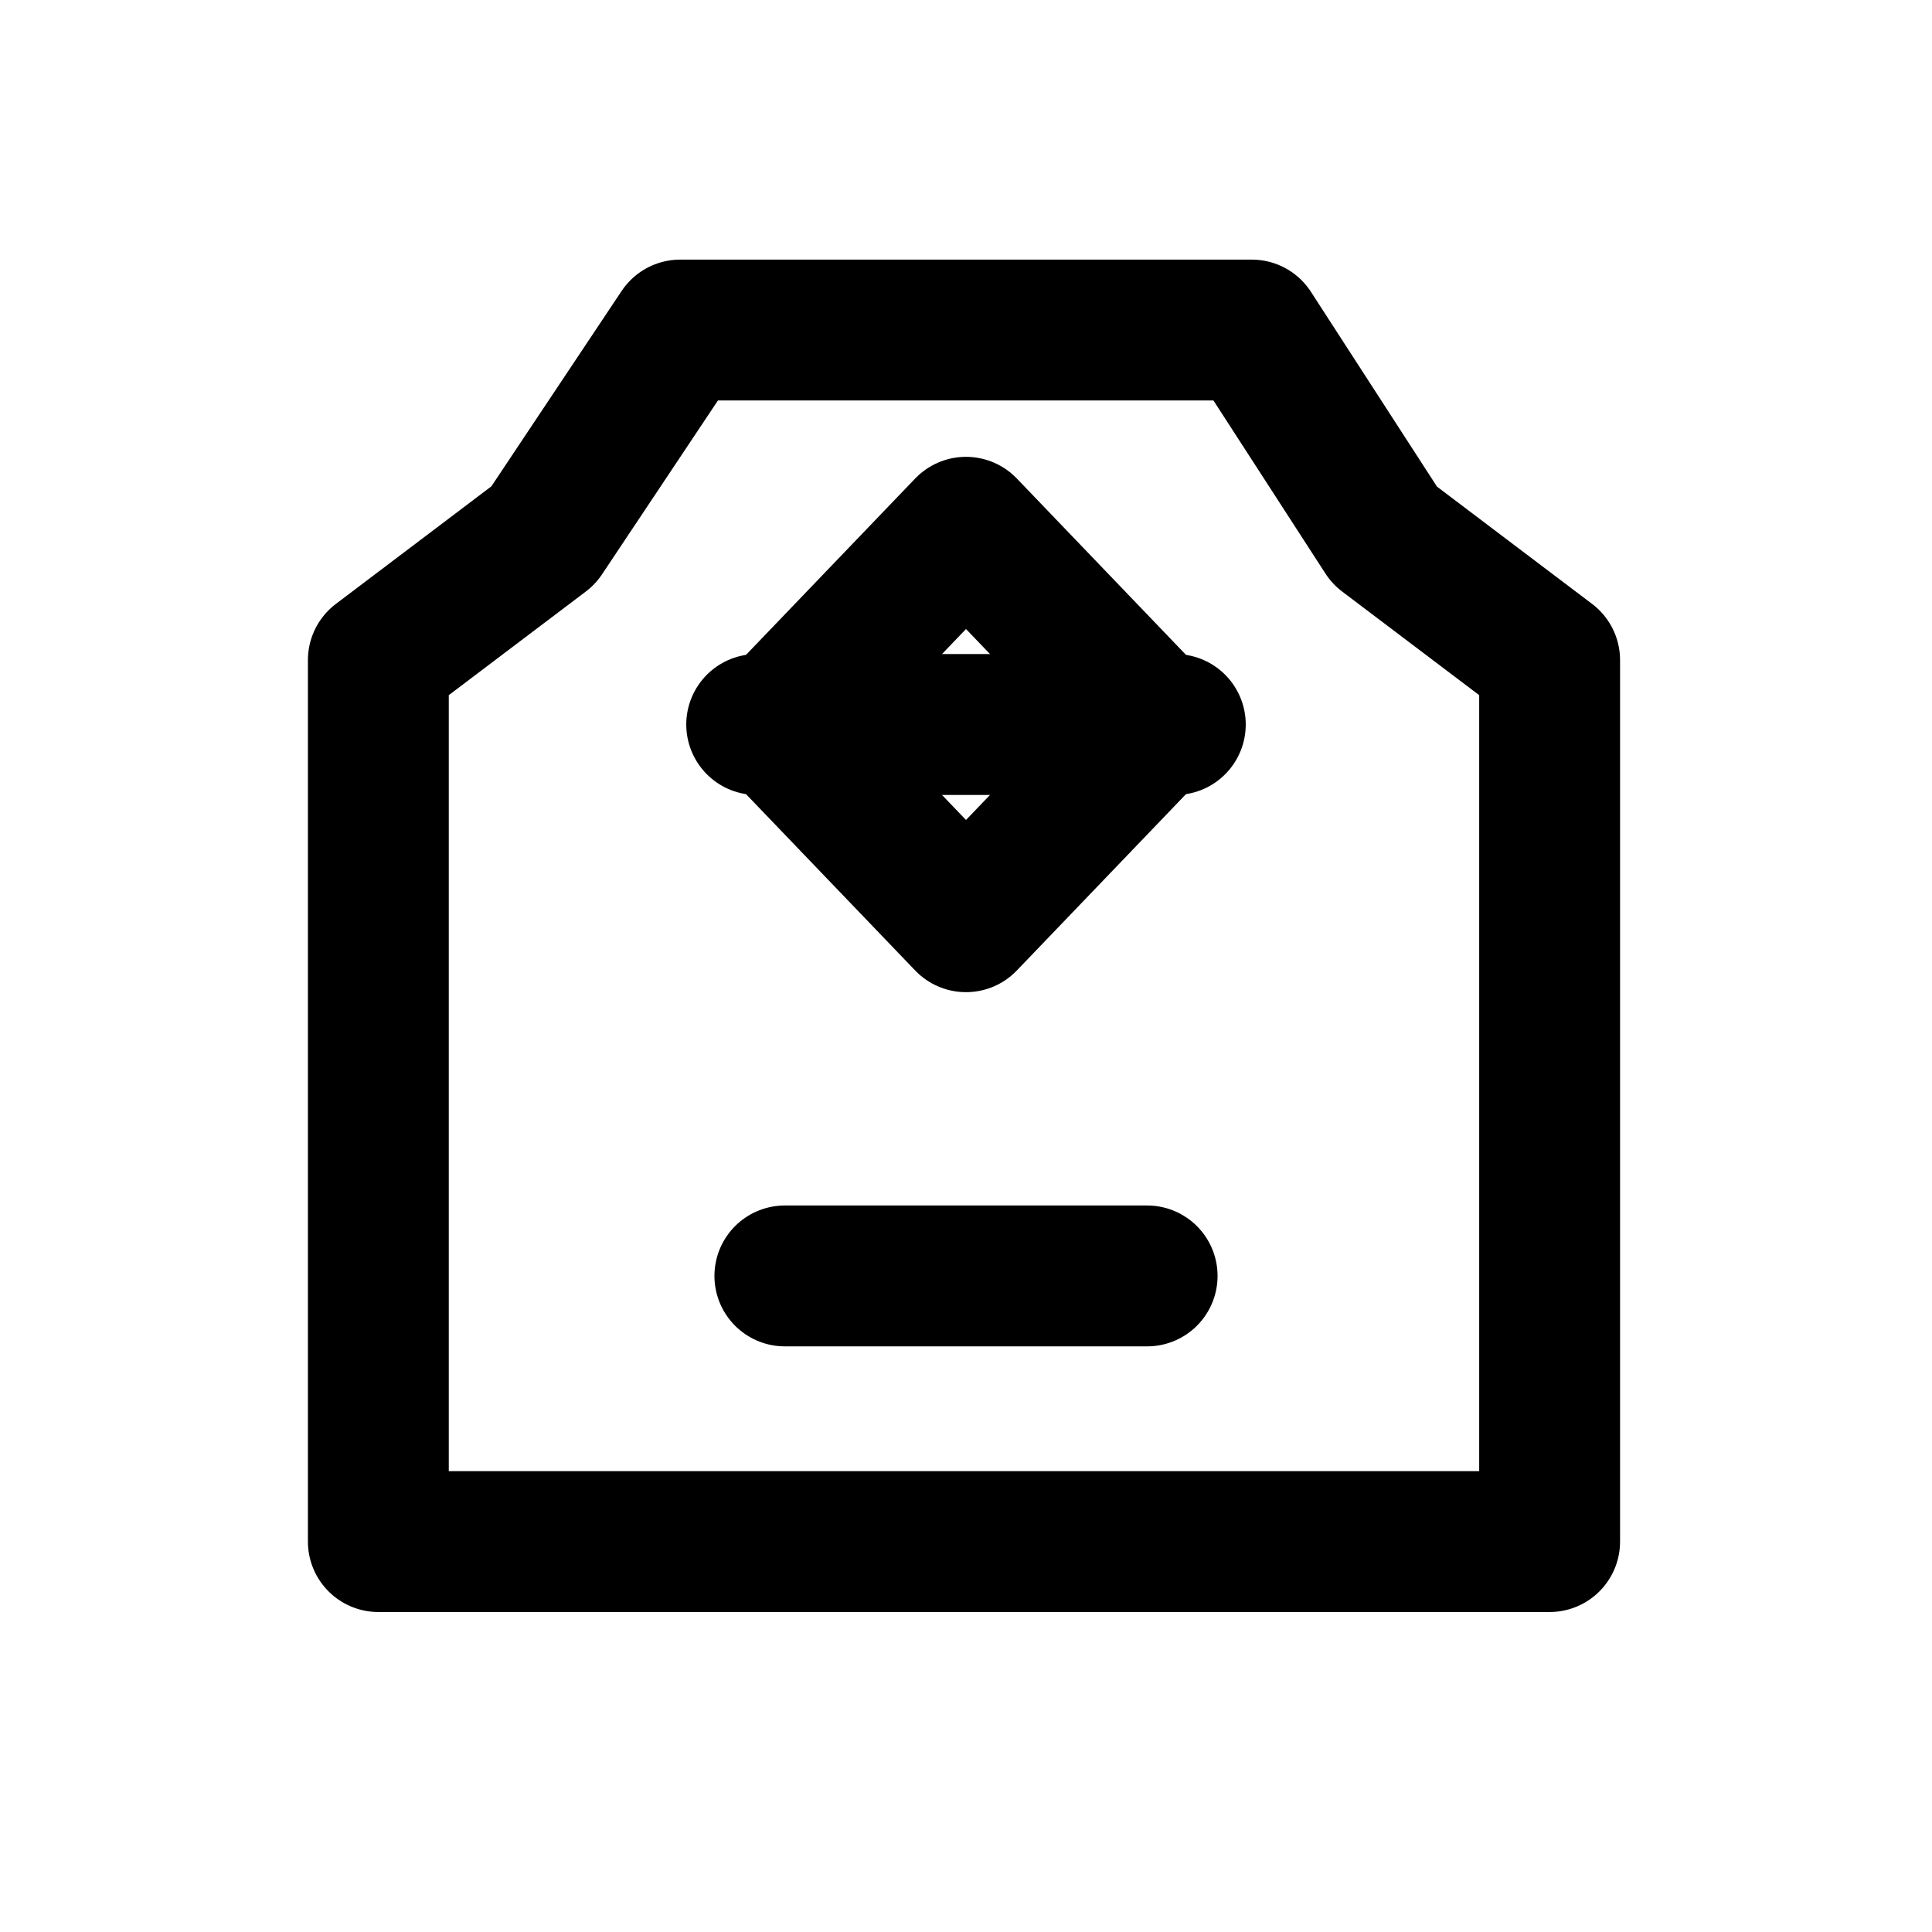
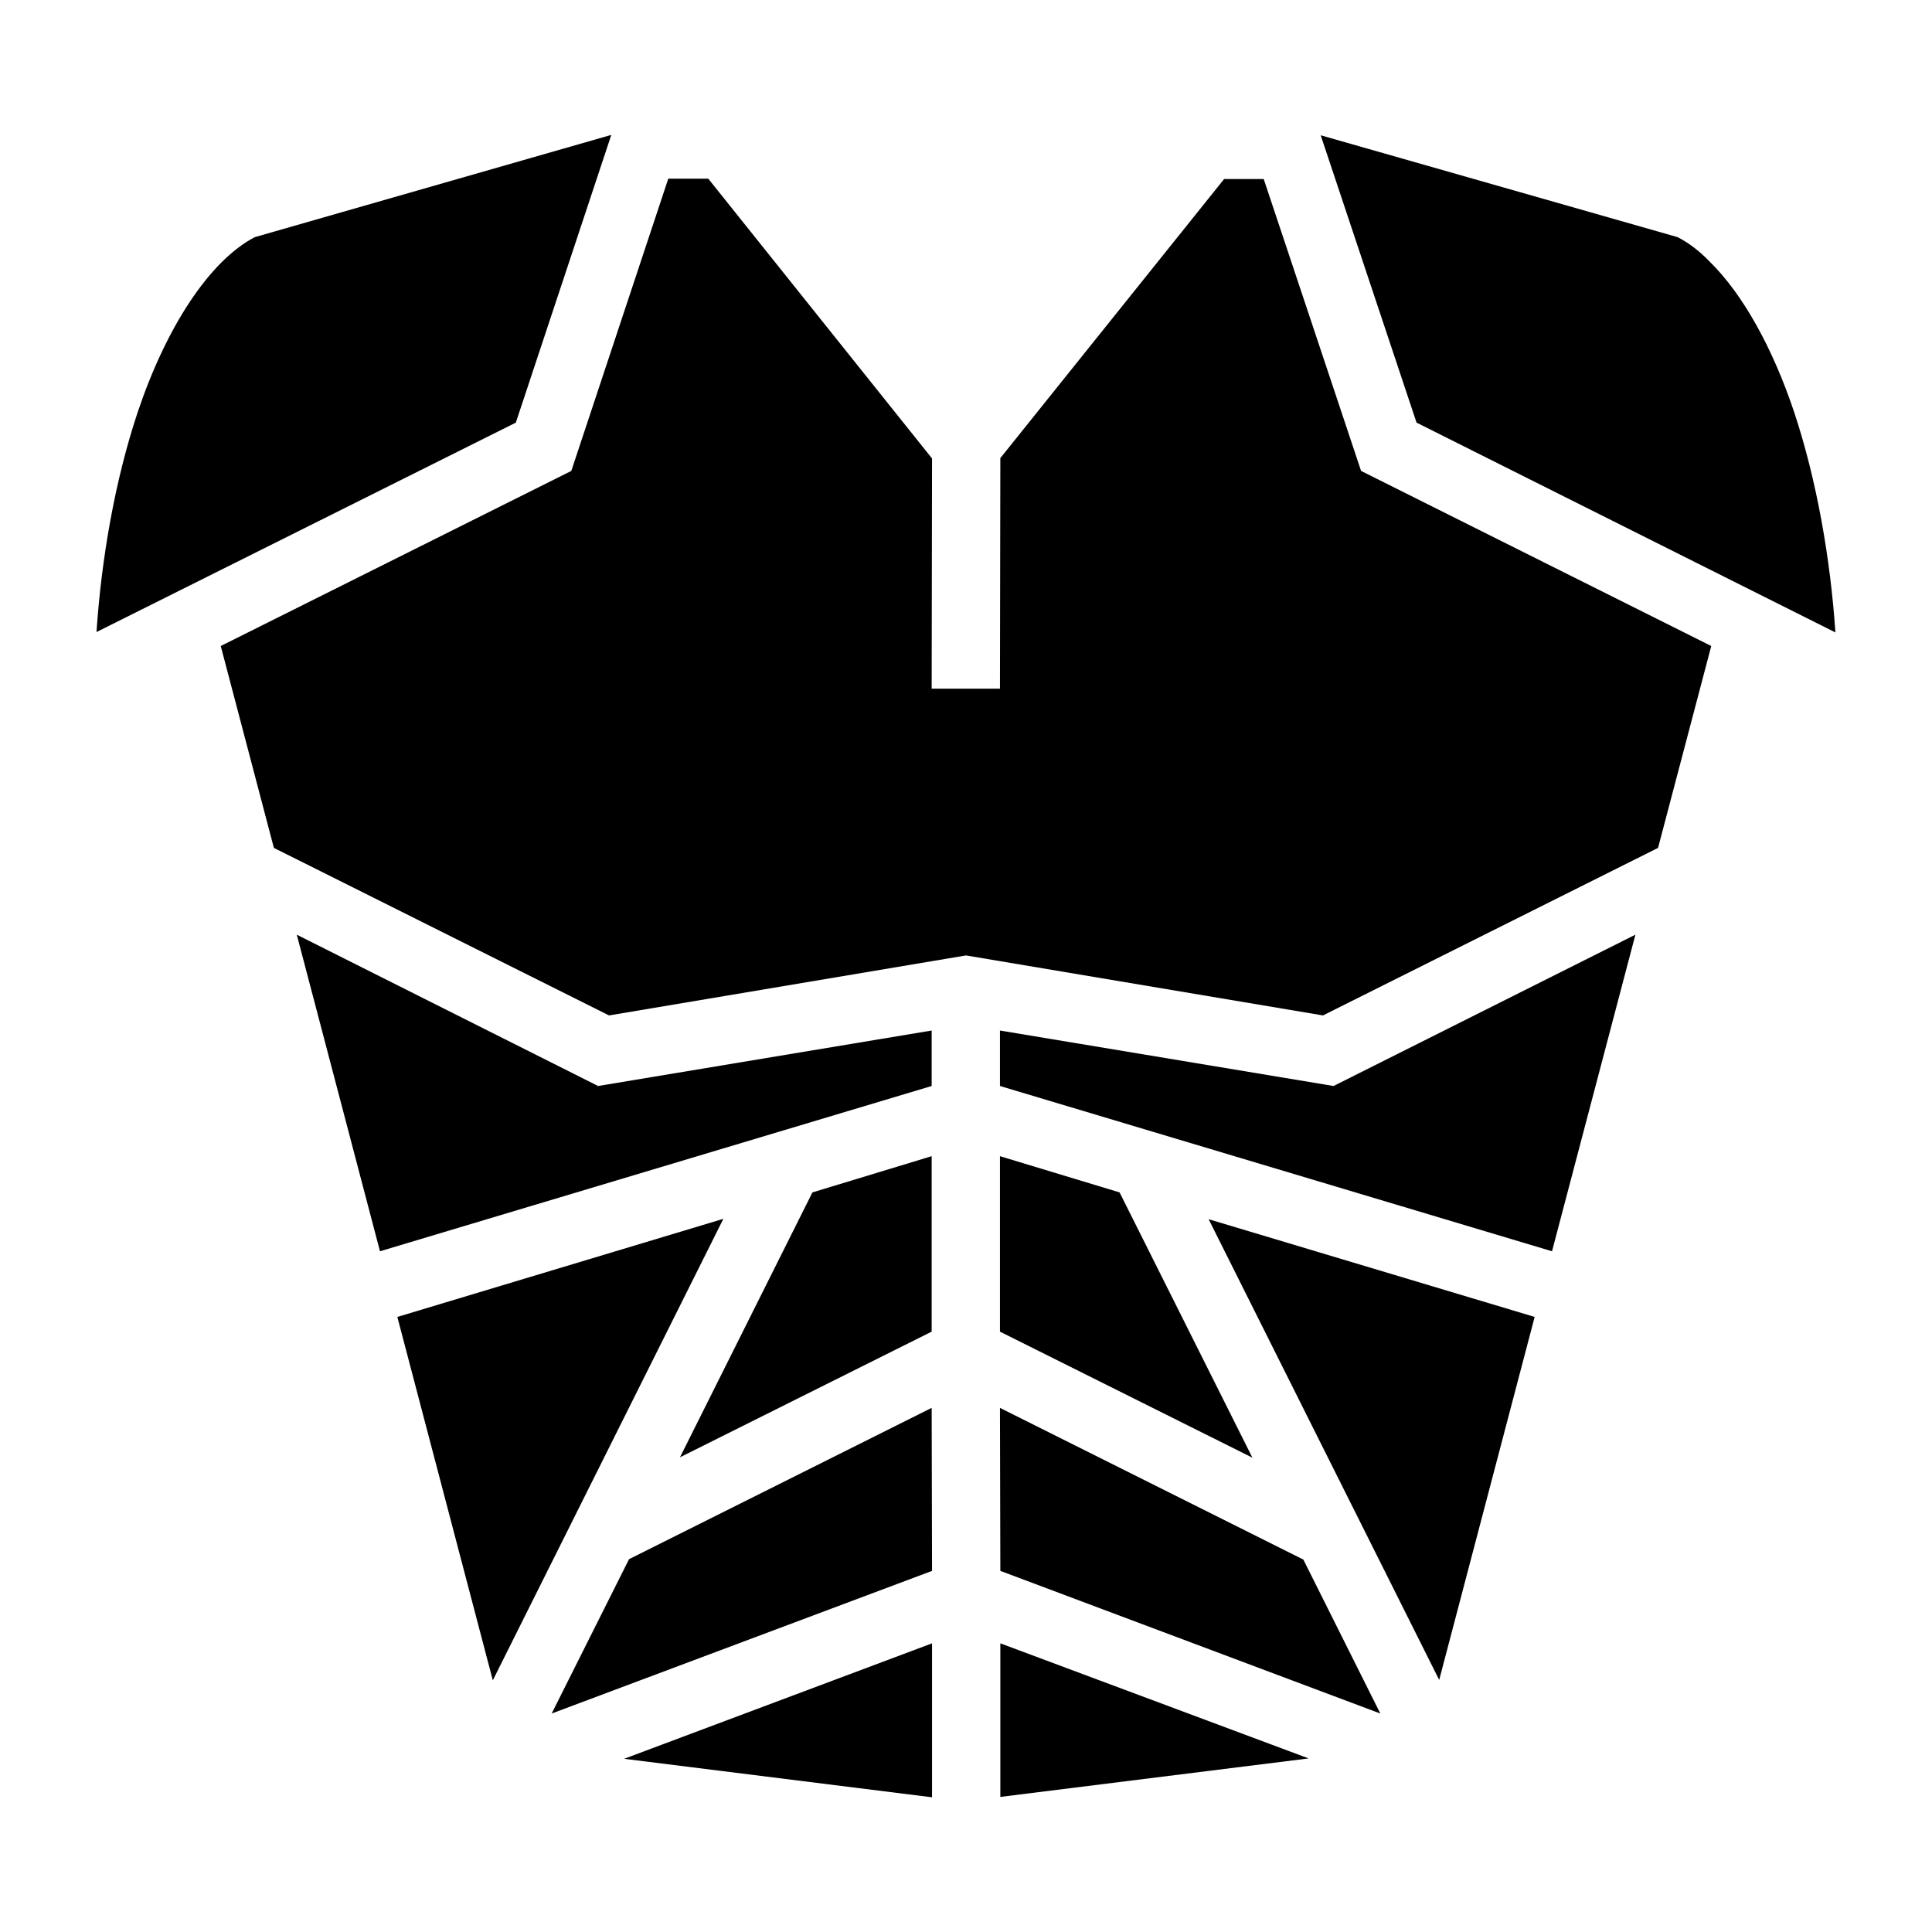
- <svg xmlns="http://www.w3.org/2000/svg" width="24" height="24" viewBox="0 0 24 24" fill="none">
-   <path d="M8.45 4.1h7.1l1.65 2.55 2.05 1.55v10.95H4.7V8.2L6.75 6.65l1.7-2.55Z" stroke="currentColor" stroke-width="1.75" stroke-linecap="round" stroke-linejoin="round" />
-   <path d="M12 6.55 14.35 9 12 11.45 9.65 9Z" stroke="currentColor" stroke-width="1.75" stroke-linecap="round" stroke-linejoin="round" />
-   <path d="M9.4 9h5.2" stroke="currentColor" stroke-width="1.75" stroke-linecap="round" stroke-linejoin="round" />
-   <path d="M9.75 15.85h4.5" stroke="currentColor" stroke-width="1.75" stroke-linecap="round" stroke-linejoin="round" />
+ <svg xmlns="http://www.w3.org/2000/svg" viewBox="0 0 512 512">
+   <path fill="currentColor" d="M162 35.75l-94.49 27.1c-12.05 6.3-23.47 23.9-31.01 46.35-6.07 18.2-9.62 38.9-10.93 58.3L136.7 112zm188 .1L375.4 112l111 55.6c-1.3-19.3-4.9-40.2-10.9-58.3-5.7-17.05-13.6-31.35-22.5-40.05-2.7-2.8-5.5-4.9-8.4-6.4zm-172.9 11.5l-25.7 77.45-92.9 46.4 14.08 53.5 88.82 44.4 94.6-15.9 94.6 15.9 88.8-44.4 14.1-53.5-92.8-46.4-25.8-77.35h-10.5l-59.3 73.95-.1 61.1h-18.1l.1-61-59.3-74.15zM78.65 247.7l22.05 83.9 146.2-43.8v-14.7l-88.4 14.7zm354.75 0l-80 40.1-88.4-14.7v14.7l146.3 43.8zm-186.5 58.7l-31.6 9.6-35.1 70.2 66.7-33.3zm18.1 0v46.5l66.9 33.4-35.2-70.3zM191.7 323l-86.4 26 25.3 96.3zm128.6.1l61.1 122.1 25.3-96.2zm-55.3 50l.1 43.2 100.7 37.8-20.4-40.8zm-18.1 0l-80.2 40.1-20.5 40.9L247 416.3zm.1 62.4l-81.6 30.6 81.6 10.2zm18.1 0v40.7l81.7-10.2z" />
</svg>
